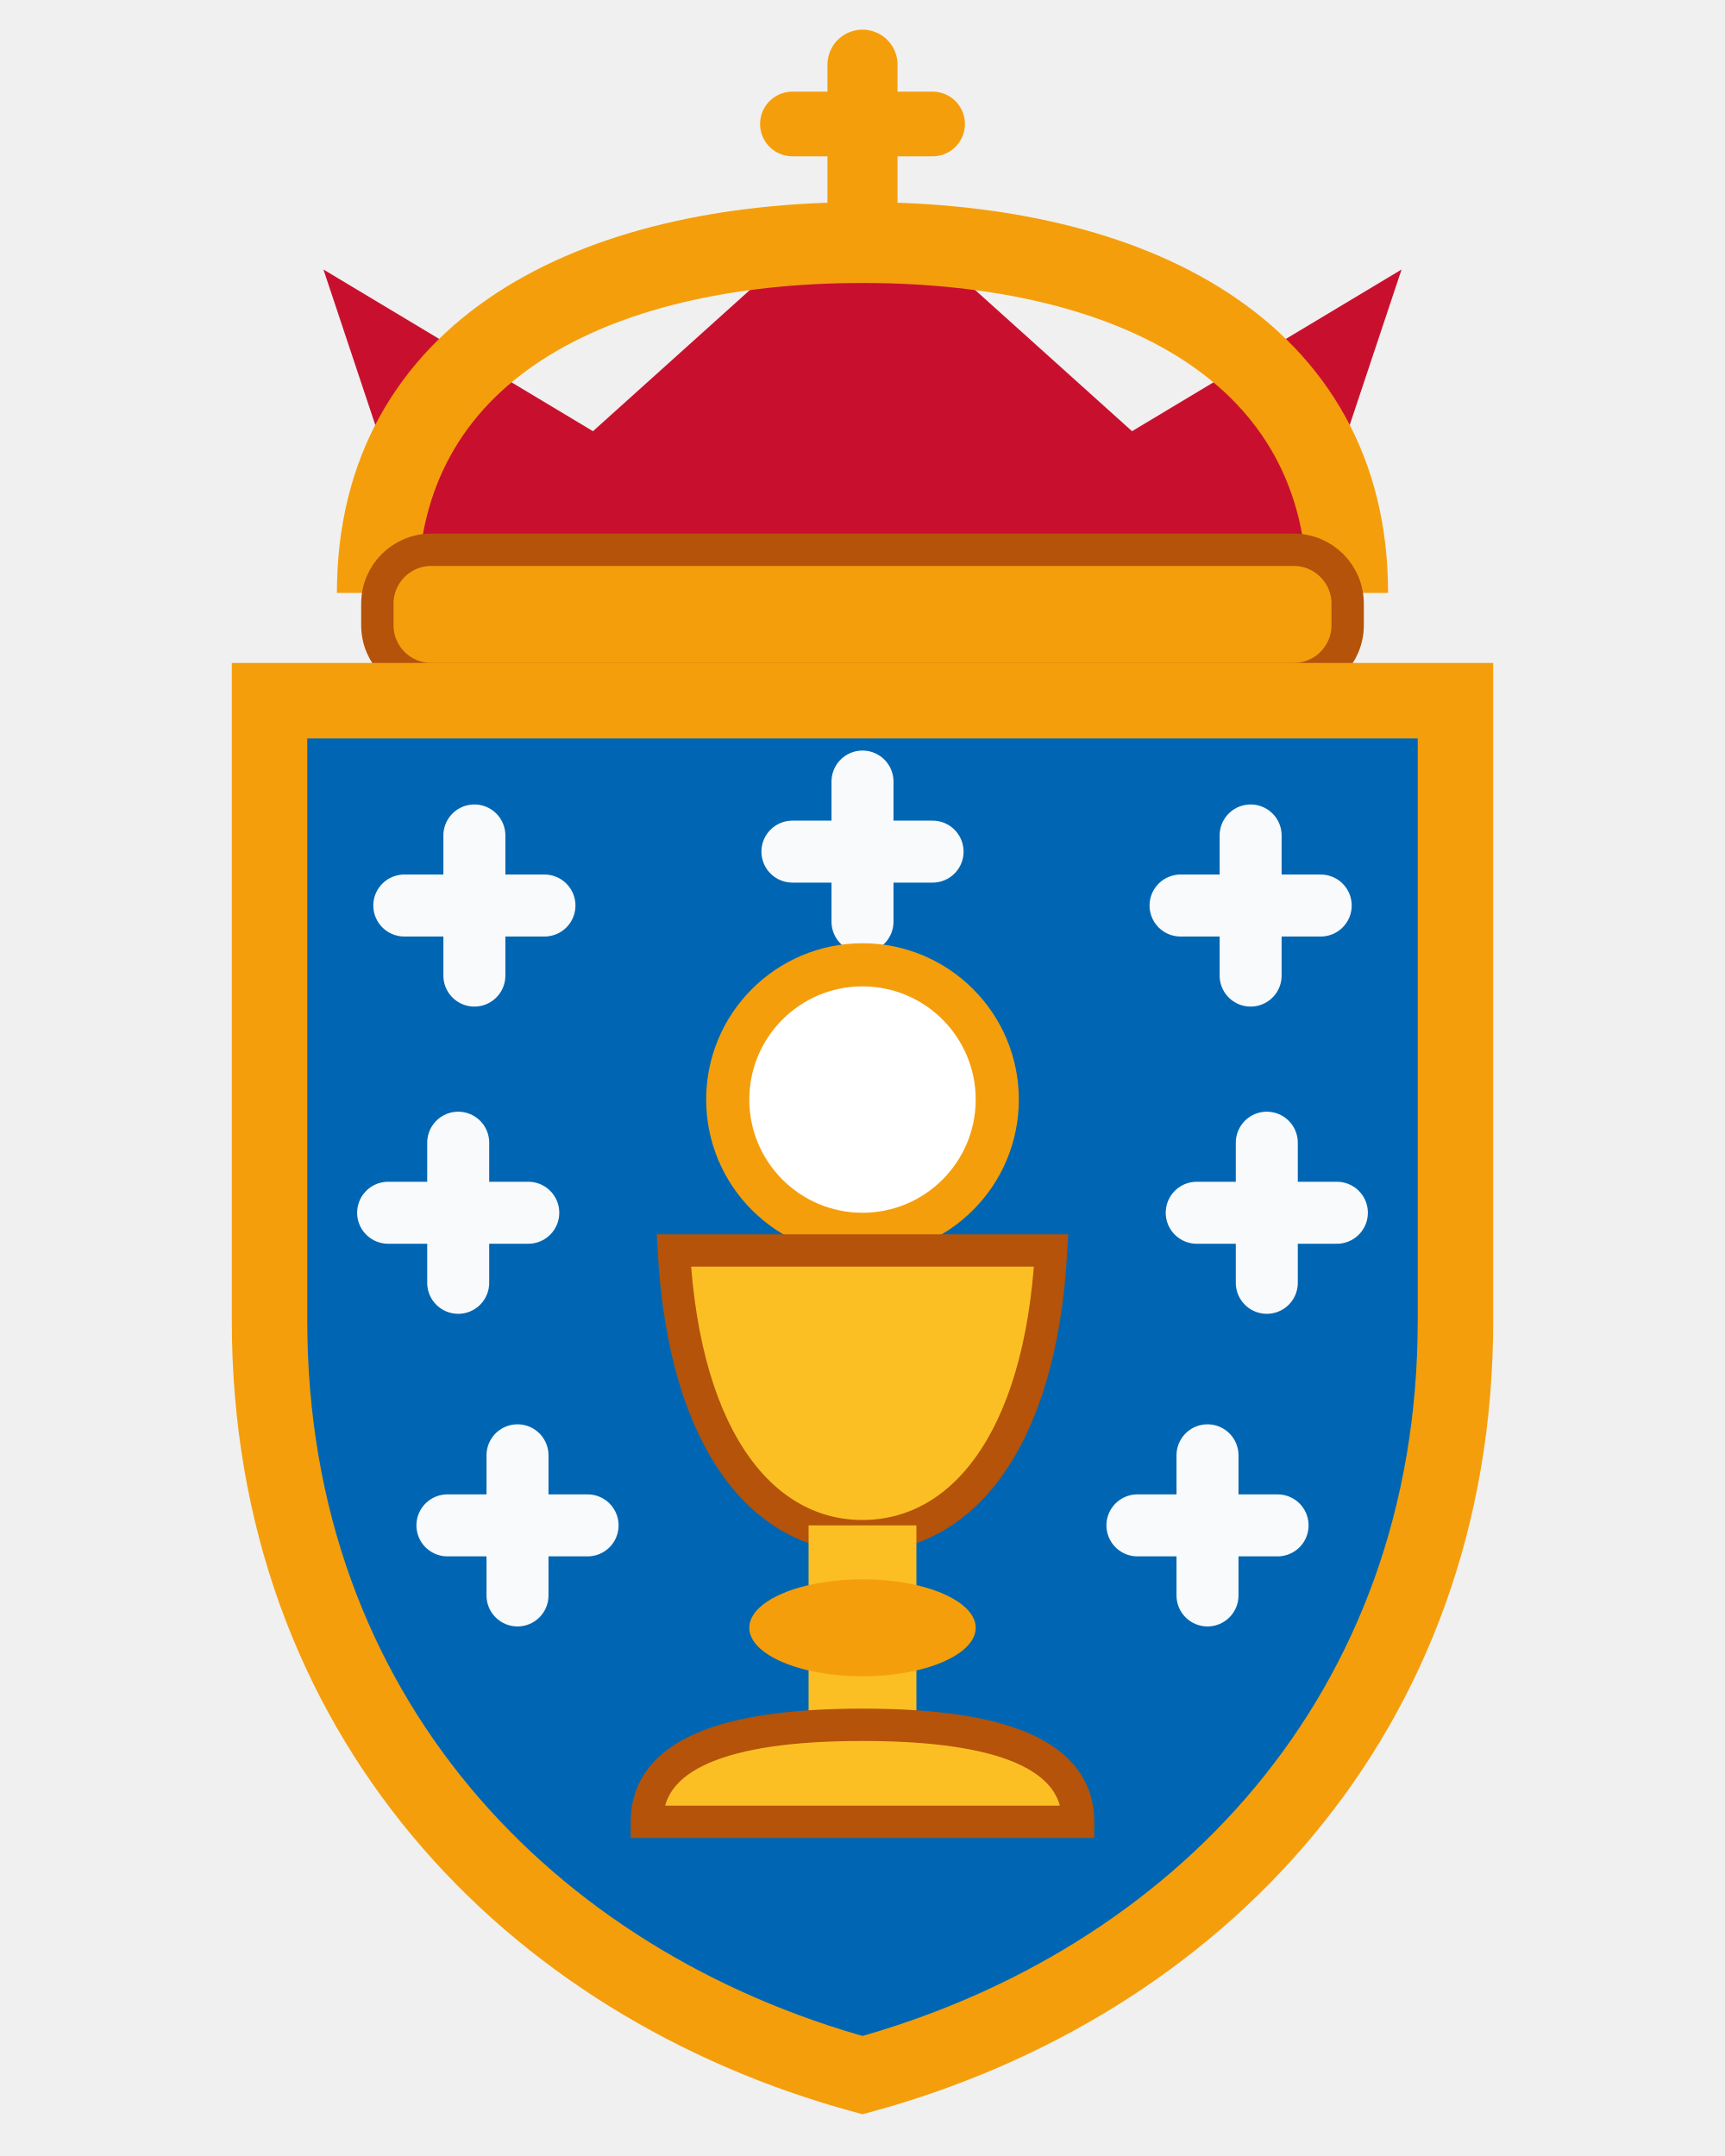
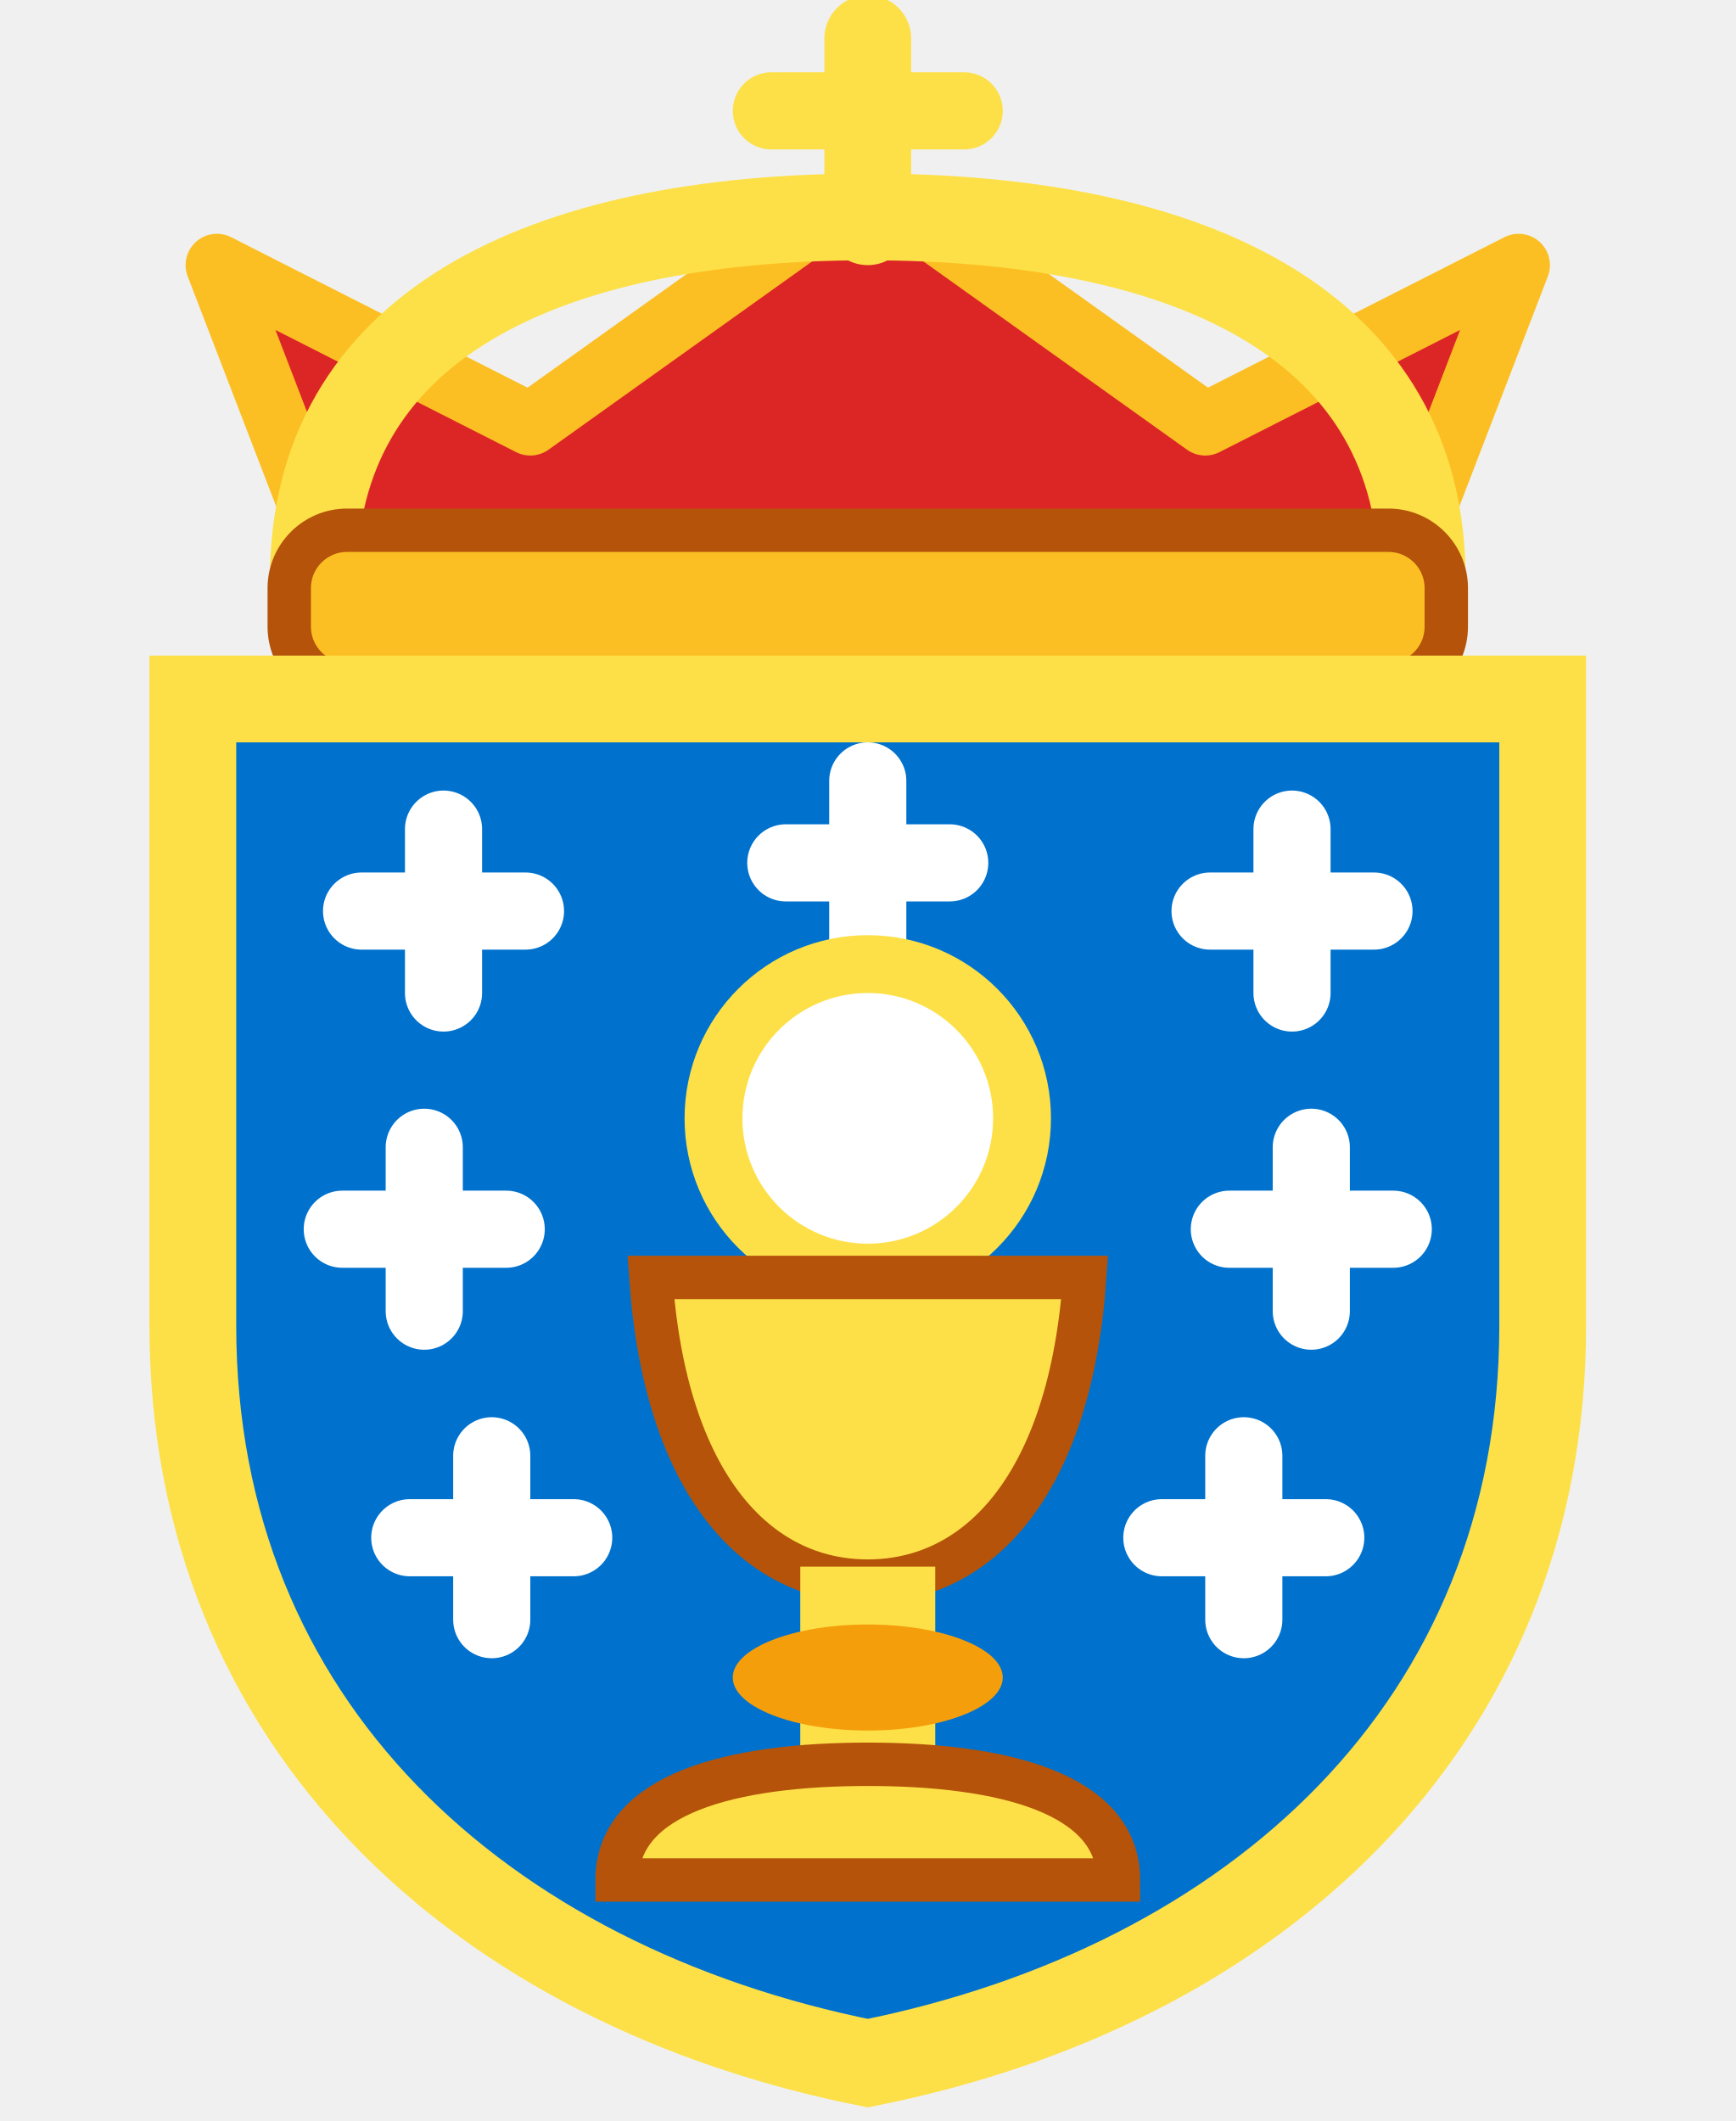
- <svg xmlns="http://www.w3.org/2000/svg" viewBox="0 0 32 40" role="img" aria-label="Escudo de Galicia">
-   <path d="M8,11 L6,5 L11,8 L16,3.5 L21,8 L26,5 L24,11 Z" fill="#C8102E" />
-   <path d="M7,11 C7,6.5 11,4.5 16,4.5 C21,4.5 25,6.5 25,11" fill="none" stroke="#F59E0B" stroke-width="1.5" />
-   <line x1="16" y1="1.2" x2="16" y2="4.5" stroke="#F59E0B" stroke-width="1.3" stroke-linecap="round" />
-   <line x1="14.7" y1="2.3" x2="17.3" y2="2.3" stroke="#F59E0B" stroke-width="1.2" stroke-linecap="round" />
-   <rect x="7" y="10.2" width="18" height="2.4" rx="1" fill="#F59E0B" stroke="#B45309" stroke-width="0.6" />
-   <path d="M5,13 H27 V24.5 C27,31.8 22.2,36.8 16,38.5 C9.8,36.8 5,31.8 5,24.5 Z" fill="#0066B3" stroke="#F59E0B" stroke-width="1.4" />
-   <g stroke="#F8FAFC" stroke-width="1.15" stroke-linecap="round">
-     <line x1="16" y1="14.5" x2="16" y2="17.1" />
-     <line x1="14.7" y1="15.8" x2="17.3" y2="15.8" />
-     <line x1="8.8" y1="15.5" x2="8.8" y2="18.1" />
-     <line x1="7.5" y1="16.8" x2="10.1" y2="16.8" />
-     <line x1="8.5" y1="21.2" x2="8.5" y2="23.8" />
-     <line x1="7.2" y1="22.5" x2="9.8" y2="22.5" />
-     <line x1="9.6" y1="27.0" x2="9.6" y2="29.6" />
-     <line x1="8.3" y1="28.3" x2="10.9" y2="28.3" />
-     <line x1="23.2" y1="15.5" x2="23.2" y2="18.1" />
-     <line x1="21.9" y1="16.8" x2="24.5" y2="16.8" />
-     <line x1="23.5" y1="21.2" x2="23.5" y2="23.8" />
-     <line x1="22.2" y1="22.5" x2="24.8" y2="22.5" />
-     <line x1="22.4" y1="27.0" x2="22.4" y2="29.6" />
-     <line x1="21.1" y1="28.3" x2="23.7" y2="28.3" />
+ <svg xmlns="http://www.w3.org/2000/svg" viewBox="0 0 36 44" role="img" aria-label="Escudo de Galicia">
+   <path d="M7,12 L4.5,5.5 L11,8.8 L18,3.8 L25,8.8 L31.5,5.5 L29,12 Z" fill="#DC2626" stroke="#FBBF24" stroke-width="1.3" stroke-linejoin="round" />
+   <path d="M6.5,12 C6.5,6.8 11.2,4.5 18,4.5 C24.8,4.5 29.5,6.8 29.5,12" fill="none" stroke="#FDE047" stroke-width="1.8" />
+   <line x1="18" y1="0.8" x2="18" y2="4.6" stroke="#FDE047" stroke-width="1.8" stroke-linecap="round" />
+   <line x1="16" y1="2.3" x2="20" y2="2.3" stroke="#FDE047" stroke-width="1.6" stroke-linecap="round" />
+   <rect x="6" y="11" width="24" height="3.2" rx="1.2" fill="#FBBF24" stroke="#B45309" stroke-width="0.9" />
+   <path d="M4,14.5 H32 V27.5 C32,35.8 26,41.2 18,42.8 C10,41.2 4,35.8 4,27.5 Z" fill="#0072CE" stroke="#FDE047" stroke-width="1.8" />
+   <g stroke="#FFFFFF" stroke-width="1.6" stroke-linecap="round">
+     <line x1="18" y1="16.2" x2="18" y2="19.6" />
+     <line x1="16.3" y1="17.9" x2="19.7" y2="17.9" />
+     <line x1="9.2" y1="17.2" x2="9.2" y2="20.6" />
+     <line x1="7.5" y1="18.9" x2="10.9" y2="18.9" />
+     <line x1="8.8" y1="23.8" x2="8.8" y2="27.2" />
+     <line x1="7.1" y1="25.5" x2="10.5" y2="25.5" />
+     <line x1="10.2" y1="30.2" x2="10.2" y2="33.6" />
+     <line x1="8.5" y1="31.9" x2="11.9" y2="31.9" />
+     <line x1="26.8" y1="17.2" x2="26.8" y2="20.6" />
+     <line x1="25.1" y1="18.9" x2="28.5" y2="18.9" />
+     <line x1="27.2" y1="23.8" x2="27.2" y2="27.2" />
+     <line x1="25.5" y1="25.5" x2="28.9" y2="25.5" />
+     <line x1="25.8" y1="30.2" x2="25.8" y2="33.6" />
+     <line x1="24.1" y1="31.9" x2="27.5" y2="31.9" />
  </g>
-   <circle cx="16" cy="20.4" r="2.5" fill="#FFFFFF" stroke="#F59E0B" stroke-width="0.8" />
-   <path d="M12.5,23.2 H19.5 C19.3,26.8 17.8,28.5 16,28.5 C14.2,28.5 12.7,26.8 12.5,23.2 Z" fill="#FBBF24" stroke="#B45309" stroke-width="0.6" />
-   <rect x="15" y="28.3" width="2" height="4.2" fill="#FBBF24" />
-   <ellipse cx="16" cy="30.2" rx="2.1" ry="0.9" fill="#F59E0B" />
-   <path d="M12,33.8 C12,32.4 13.8,32 16,32 C18.2,32 20,32.4 20,33.8 Z" fill="#FBBF24" stroke="#B45309" stroke-width="0.6" />
+   <circle cx="18" cy="23.2" r="3.2" fill="#FFFFFF" stroke="#FDE047" stroke-width="1.2" />
+   <path d="M13.5,26.5 H22.5 C22.2,30.8 20.3,32.8 18,32.8 C15.7,32.8 13.8,30.8 13.5,26.5 Z" fill="#FDE047" stroke="#B45309" stroke-width="0.9" />
+   <rect x="16.6" y="32.5" width="2.8" height="4.8" fill="#FDE047" />
+   <ellipse cx="18" cy="34.8" rx="2.8" ry="1.1" fill="#F59E0B" />
+   <path d="M12.8,39 C12.8,37.2 15.2,36.6 18,36.6 C20.8,36.6 23.2,37.2 23.2,39 Z" fill="#FDE047" stroke="#B45309" stroke-width="0.9" />
</svg>
